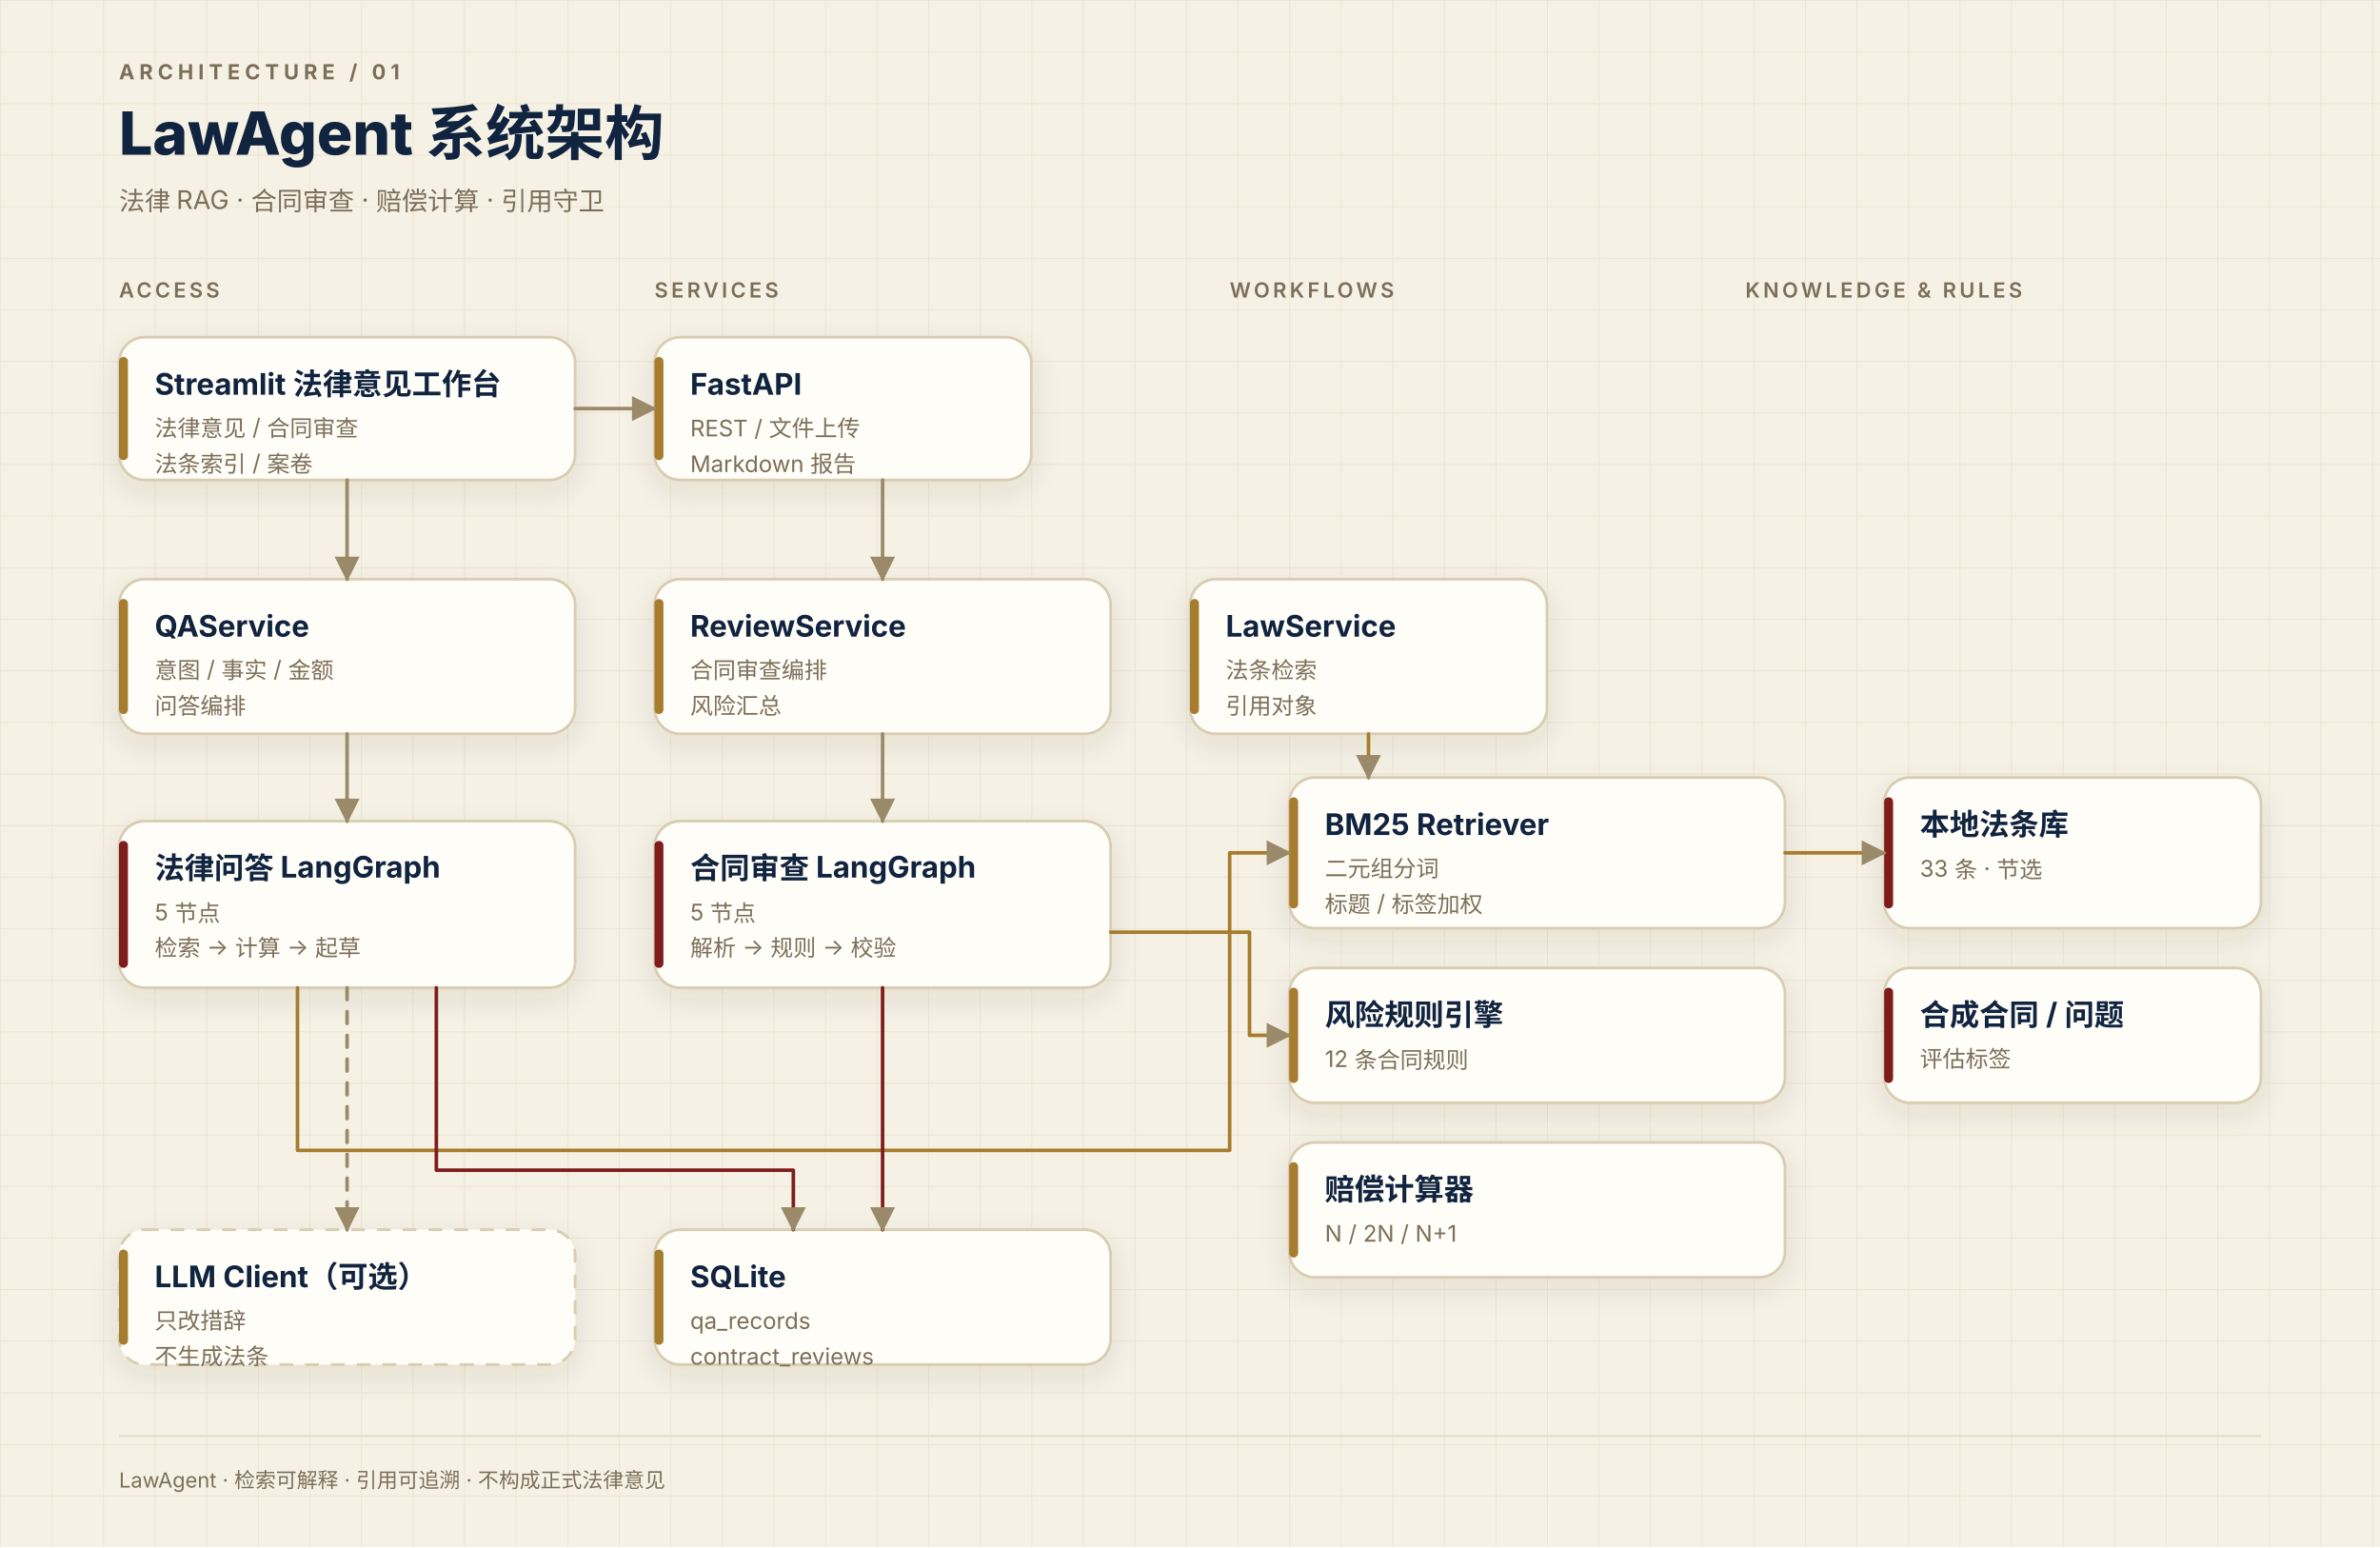
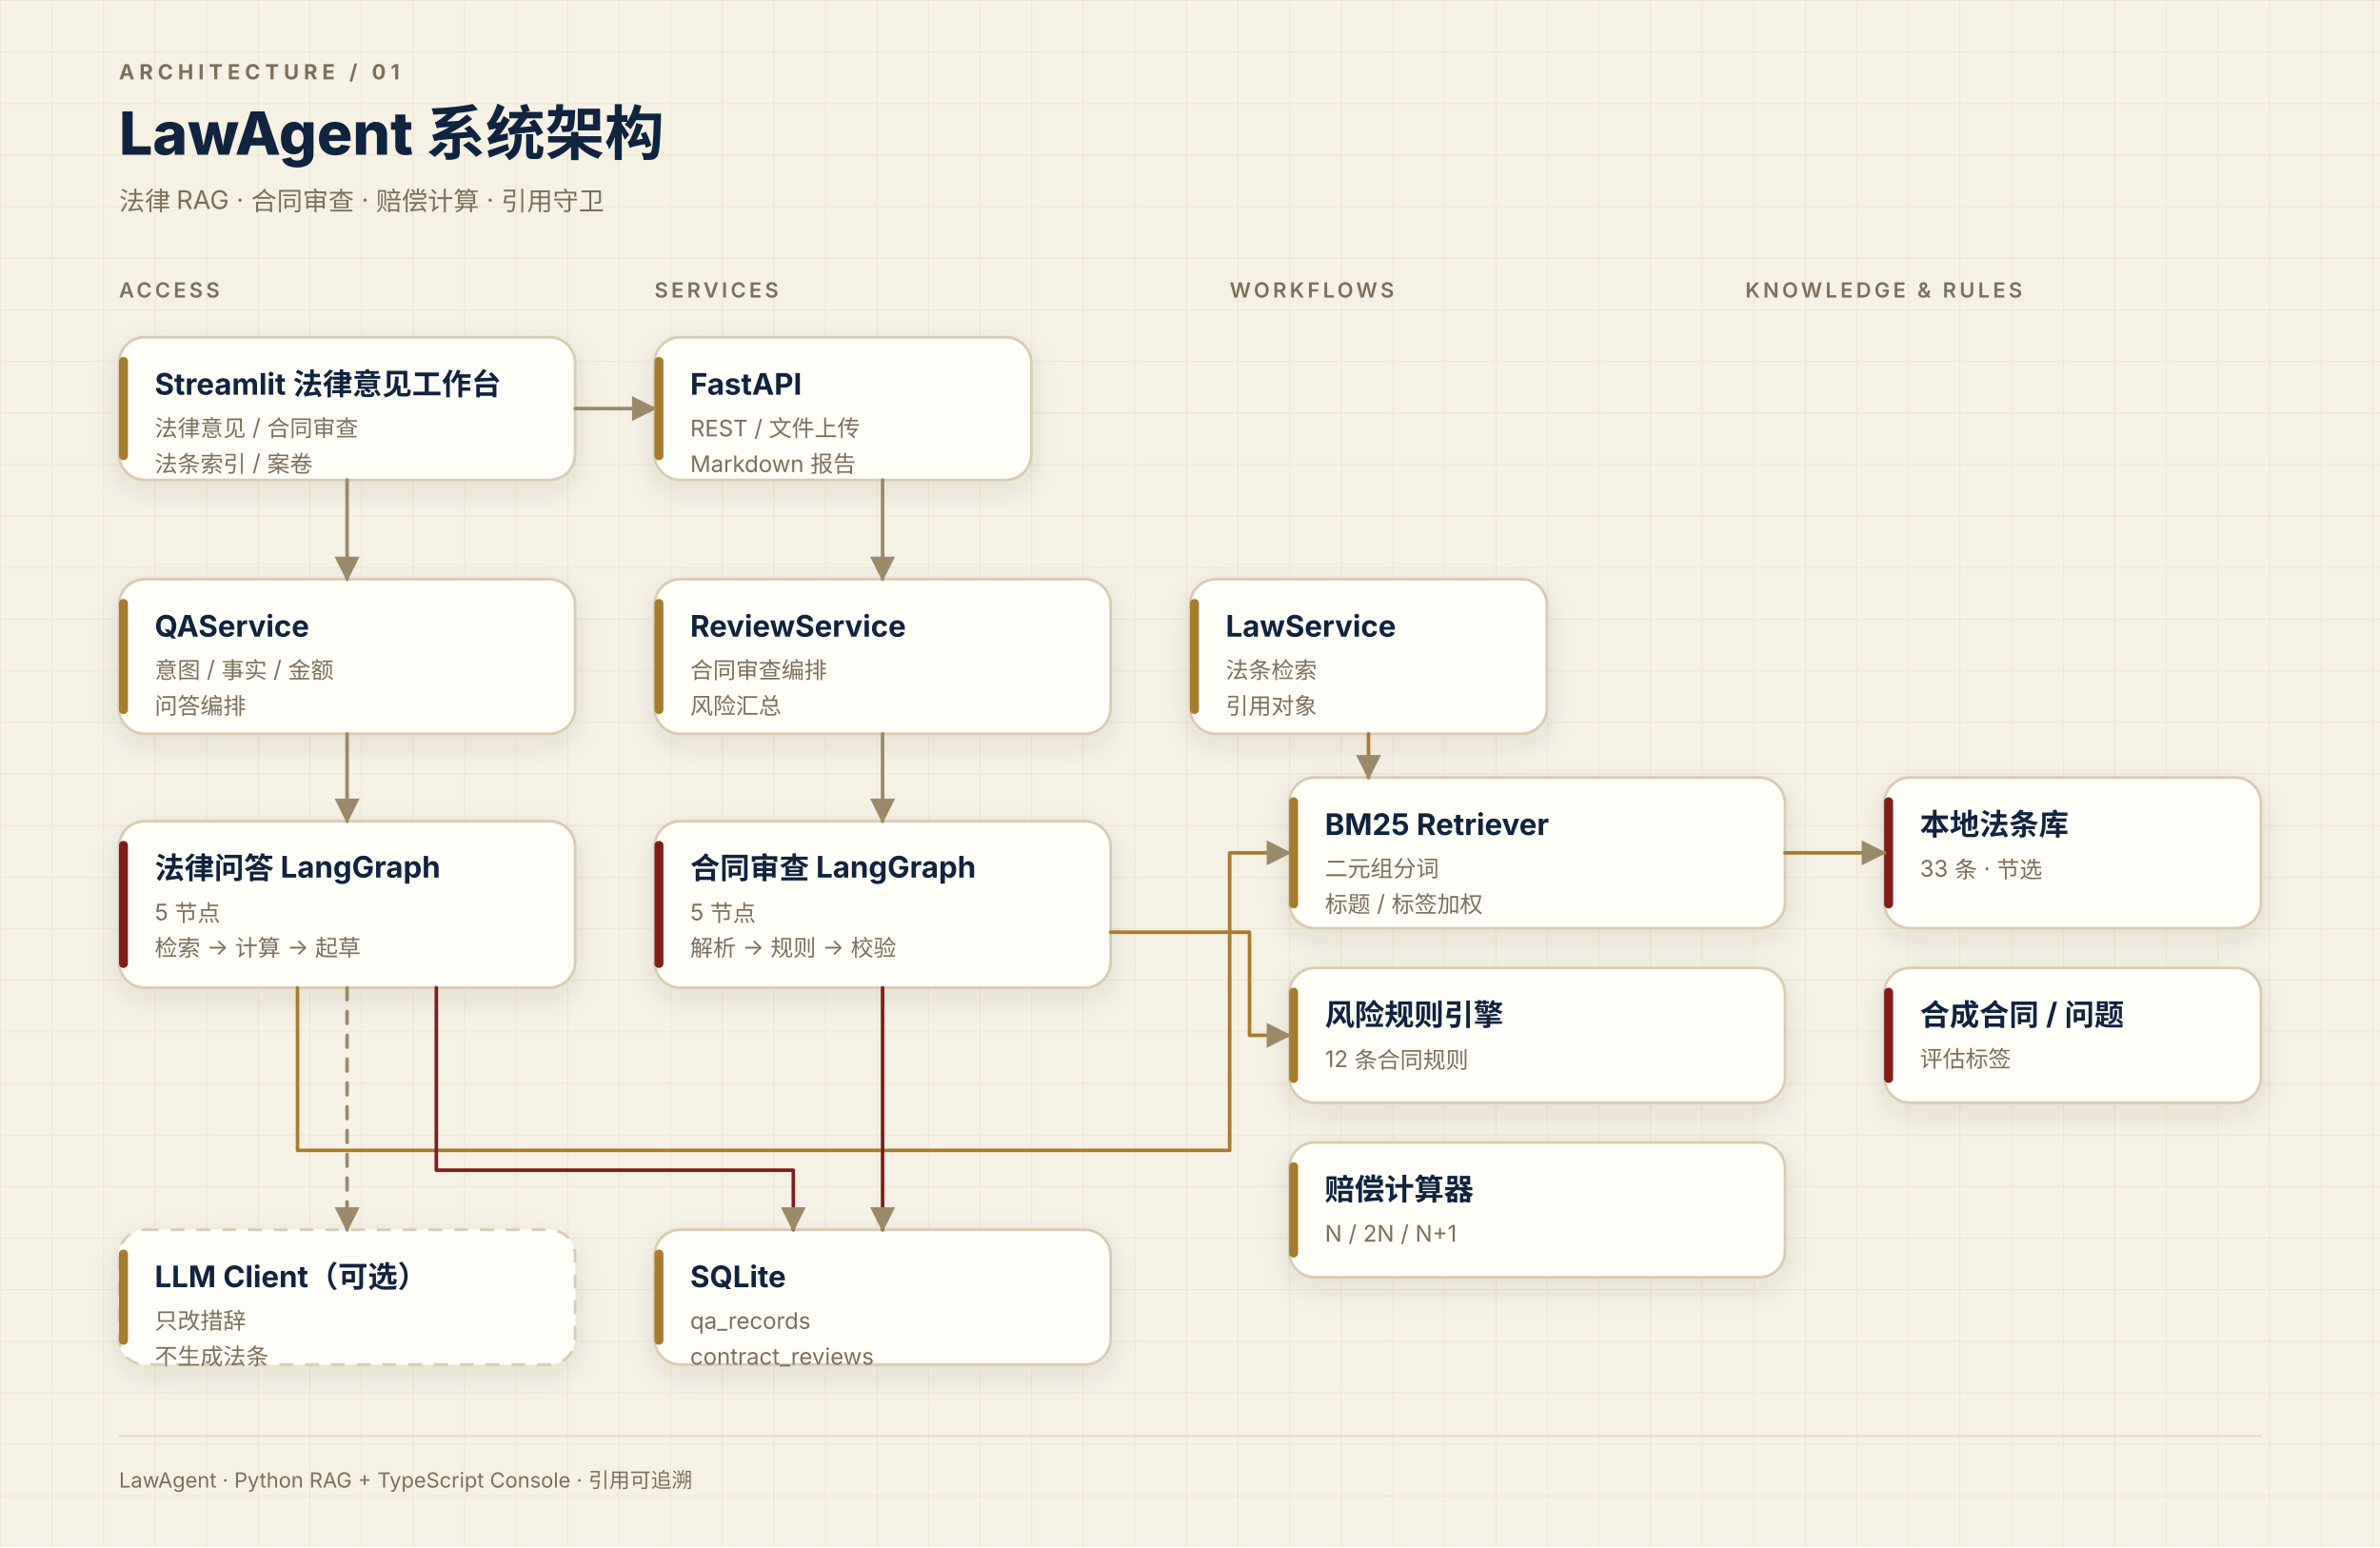
<svg xmlns="http://www.w3.org/2000/svg" width="1200" height="780" viewBox="0 0 1200 780" role="img" aria-label="LawAgent 系统架构">
  <defs>
    <filter id="shadow" x="-20%" y="-30%" width="140%" height="170%">
      <feDropShadow dx="0" dy="5" stdDeviation="7" flood-color="#3f3420" flood-opacity="0.10" />
    </filter>
    <pattern id="grid" width="26" height="26" patternUnits="userSpaceOnUse">
      <path d="M 26 0 L 0 0 0 26" fill="none" stroke="#e6dcc6" stroke-width="1" stroke-opacity="0.55" />
    </pattern>
    <marker id="arrow" viewBox="0 0 10 10" refX="9" refY="5" markerWidth="7" markerHeight="7" orient="auto-start-reverse">
      <path d="M 0 0 L 10 5 L 0 10 z" fill="#9a8a6a" />
    </marker>
    <marker id="arrow-accent" viewBox="0 0 10 10" refX="9" refY="5" markerWidth="7" markerHeight="7" orient="auto-start-reverse">
      <path d="M 0 0 L 10 5 L 0 10 z" fill="#a67c2e" />
    </marker>
    <marker id="arrow-warn" viewBox="0 0 10 10" refX="9" refY="5" markerWidth="7" markerHeight="7" orient="auto-start-reverse">
      <path d="M 0 0 L 10 5 L 0 10 z" fill="#f59e0b" />
    </marker>
  </defs>
  <rect width="1200" height="780" fill="#f6f1e5" />
  <rect width="1200" height="780" fill="url(#grid)" />
  <text x="60" y="40" font-family="'Inter','Segoe UI','Microsoft YaHei','PingFang SC','Noto Sans CJK SC',sans-serif" font-size="10.5" font-weight="700" fill="#7c6f5a" text-anchor="start" letter-spacing="2.4" opacity="1">ARCHITECTURE / 01</text>
  <text x="60" y="78" font-family="'Inter','Segoe UI','Microsoft YaHei','PingFang SC','Noto Sans CJK SC',sans-serif" font-size="30" font-weight="800" fill="#10233f" text-anchor="start" letter-spacing="0" opacity="1">LawAgent 系统架构</text>
  <text x="60" y="106" font-family="'Inter','Segoe UI','Microsoft YaHei','PingFang SC','Noto Sans CJK SC',sans-serif" font-size="13" font-weight="400" fill="#7c6f5a" text-anchor="start" letter-spacing="0" opacity="1">法律 RAG · 合同审查 · 赔偿计算 · 引用守卫</text>
  <text x="60" y="150" font-family="'Inter','Segoe UI','Microsoft YaHei','PingFang SC','Noto Sans CJK SC',sans-serif" font-size="10.5" font-weight="600" fill="#7c6f5a" text-anchor="start" letter-spacing="1.6" opacity="1">ACCESS</text>
  <text x="330" y="150" font-family="'Inter','Segoe UI','Microsoft YaHei','PingFang SC','Noto Sans CJK SC',sans-serif" font-size="10.5" font-weight="600" fill="#7c6f5a" text-anchor="start" letter-spacing="1.6" opacity="1">SERVICES</text>
  <text x="620" y="150" font-family="'Inter','Segoe UI','Microsoft YaHei','PingFang SC','Noto Sans CJK SC',sans-serif" font-size="10.5" font-weight="600" fill="#7c6f5a" text-anchor="start" letter-spacing="1.6" opacity="1">WORKFLOWS</text>
  <text x="880" y="150" font-family="'Inter','Segoe UI','Microsoft YaHei','PingFang SC','Noto Sans CJK SC',sans-serif" font-size="10.5" font-weight="600" fill="#7c6f5a" text-anchor="start" letter-spacing="1.6" opacity="1">KNOWLEDGE &amp; RULES</text>
  <rect x="60" y="170" width="230" height="72" rx="13" fill="#fffdf7" stroke="#d8cdb4" stroke-width="1.4" filter="url(#shadow)" />
  <rect x="60" y="180" width="4.5" height="52" rx="2.2" fill="#a67c2e" />
  <text x="78" y="199" font-family="'Inter','Segoe UI','Microsoft YaHei','PingFang SC','Noto Sans CJK SC',sans-serif" font-size="15" font-weight="700" fill="#10233f" text-anchor="start" letter-spacing="0" opacity="1">Streamlit 法律意见工作台</text>
  <text x="78" y="220" font-family="'Inter','Segoe UI','Microsoft YaHei','PingFang SC','Noto Sans CJK SC',sans-serif" font-size="11.5" font-weight="400" fill="#7c6f5a" text-anchor="start" letter-spacing="0" opacity="1">法律意见 / 合同审查</text>
  <text x="78" y="238" font-family="'Inter','Segoe UI','Microsoft YaHei','PingFang SC','Noto Sans CJK SC',sans-serif" font-size="11.5" font-weight="400" fill="#7c6f5a" text-anchor="start" letter-spacing="0" opacity="1">法条索引 / 案卷</text>
  <rect x="330" y="170" width="190" height="72" rx="13" fill="#fffdf7" stroke="#d8cdb4" stroke-width="1.4" filter="url(#shadow)" />
  <rect x="330" y="180" width="4.5" height="52" rx="2.2" fill="#a67c2e" />
  <text x="348" y="199" font-family="'Inter','Segoe UI','Microsoft YaHei','PingFang SC','Noto Sans CJK SC',sans-serif" font-size="15" font-weight="700" fill="#10233f" text-anchor="start" letter-spacing="0" opacity="1">FastAPI</text>
  <text x="348" y="220" font-family="'Inter','Segoe UI','Microsoft YaHei','PingFang SC','Noto Sans CJK SC',sans-serif" font-size="11.5" font-weight="400" fill="#7c6f5a" text-anchor="start" letter-spacing="0" opacity="1">REST / 文件上传</text>
  <text x="348" y="238" font-family="'Inter','Segoe UI','Microsoft YaHei','PingFang SC','Noto Sans CJK SC',sans-serif" font-size="11.5" font-weight="400" fill="#7c6f5a" text-anchor="start" letter-spacing="0" opacity="1">Markdown 报告</text>
  <rect x="60" y="292" width="230" height="78" rx="13" fill="#fffdf7" stroke="#d8cdb4" stroke-width="1.4" filter="url(#shadow)" />
  <rect x="60" y="302" width="4.5" height="58" rx="2.2" fill="#a67c2e" />
  <text x="78" y="321" font-family="'Inter','Segoe UI','Microsoft YaHei','PingFang SC','Noto Sans CJK SC',sans-serif" font-size="15" font-weight="700" fill="#10233f" text-anchor="start" letter-spacing="0" opacity="1">QAService</text>
  <text x="78" y="342" font-family="'Inter','Segoe UI','Microsoft YaHei','PingFang SC','Noto Sans CJK SC',sans-serif" font-size="11.5" font-weight="400" fill="#7c6f5a" text-anchor="start" letter-spacing="0" opacity="1">意图 / 事实 / 金额</text>
  <text x="78" y="360" font-family="'Inter','Segoe UI','Microsoft YaHei','PingFang SC','Noto Sans CJK SC',sans-serif" font-size="11.5" font-weight="400" fill="#7c6f5a" text-anchor="start" letter-spacing="0" opacity="1">问答编排</text>
  <rect x="330" y="292" width="230" height="78" rx="13" fill="#fffdf7" stroke="#d8cdb4" stroke-width="1.4" filter="url(#shadow)" />
  <rect x="330" y="302" width="4.5" height="58" rx="2.2" fill="#a67c2e" />
  <text x="348" y="321" font-family="'Inter','Segoe UI','Microsoft YaHei','PingFang SC','Noto Sans CJK SC',sans-serif" font-size="15" font-weight="700" fill="#10233f" text-anchor="start" letter-spacing="0" opacity="1">ReviewService</text>
  <text x="348" y="342" font-family="'Inter','Segoe UI','Microsoft YaHei','PingFang SC','Noto Sans CJK SC',sans-serif" font-size="11.5" font-weight="400" fill="#7c6f5a" text-anchor="start" letter-spacing="0" opacity="1">合同审查编排</text>
  <text x="348" y="360" font-family="'Inter','Segoe UI','Microsoft YaHei','PingFang SC','Noto Sans CJK SC',sans-serif" font-size="11.5" font-weight="400" fill="#7c6f5a" text-anchor="start" letter-spacing="0" opacity="1">风险汇总</text>
  <rect x="600" y="292" width="180" height="78" rx="13" fill="#fffdf7" stroke="#d8cdb4" stroke-width="1.4" filter="url(#shadow)" />
  <rect x="600" y="302" width="4.5" height="58" rx="2.2" fill="#a67c2e" />
  <text x="618" y="321" font-family="'Inter','Segoe UI','Microsoft YaHei','PingFang SC','Noto Sans CJK SC',sans-serif" font-size="15" font-weight="700" fill="#10233f" text-anchor="start" letter-spacing="0" opacity="1">LawService</text>
  <text x="618" y="342" font-family="'Inter','Segoe UI','Microsoft YaHei','PingFang SC','Noto Sans CJK SC',sans-serif" font-size="11.5" font-weight="400" fill="#7c6f5a" text-anchor="start" letter-spacing="0" opacity="1">法条检索</text>
  <text x="618" y="360" font-family="'Inter','Segoe UI','Microsoft YaHei','PingFang SC','Noto Sans CJK SC',sans-serif" font-size="11.5" font-weight="400" fill="#7c6f5a" text-anchor="start" letter-spacing="0" opacity="1">引用对象</text>
  <rect x="60" y="414" width="230" height="84" rx="13" fill="#fffdf7" stroke="#d8cdb4" stroke-width="1.4" filter="url(#shadow)" />
  <rect x="60" y="424" width="4.5" height="64" rx="2.2" fill="#7f1d1d" />
  <text x="78" y="443" font-family="'Inter','Segoe UI','Microsoft YaHei','PingFang SC','Noto Sans CJK SC',sans-serif" font-size="15" font-weight="700" fill="#10233f" text-anchor="start" letter-spacing="0" opacity="1">法律问答 LangGraph</text>
  <text x="78" y="464" font-family="'Inter','Segoe UI','Microsoft YaHei','PingFang SC','Noto Sans CJK SC',sans-serif" font-size="11.5" font-weight="400" fill="#7c6f5a" text-anchor="start" letter-spacing="0" opacity="1">5 节点</text>
  <text x="78" y="482" font-family="'Inter','Segoe UI','Microsoft YaHei','PingFang SC','Noto Sans CJK SC',sans-serif" font-size="11.5" font-weight="400" fill="#7c6f5a" text-anchor="start" letter-spacing="0" opacity="1">检索 → 计算 → 起草</text>
  <rect x="330" y="414" width="230" height="84" rx="13" fill="#fffdf7" stroke="#d8cdb4" stroke-width="1.4" filter="url(#shadow)" />
  <rect x="330" y="424" width="4.5" height="64" rx="2.2" fill="#7f1d1d" />
  <text x="348" y="443" font-family="'Inter','Segoe UI','Microsoft YaHei','PingFang SC','Noto Sans CJK SC',sans-serif" font-size="15" font-weight="700" fill="#10233f" text-anchor="start" letter-spacing="0" opacity="1">合同审查 LangGraph</text>
  <text x="348" y="464" font-family="'Inter','Segoe UI','Microsoft YaHei','PingFang SC','Noto Sans CJK SC',sans-serif" font-size="11.5" font-weight="400" fill="#7c6f5a" text-anchor="start" letter-spacing="0" opacity="1">5 节点</text>
  <text x="348" y="482" font-family="'Inter','Segoe UI','Microsoft YaHei','PingFang SC','Noto Sans CJK SC',sans-serif" font-size="11.5" font-weight="400" fill="#7c6f5a" text-anchor="start" letter-spacing="0" opacity="1">解析 → 规则 → 校验</text>
  <rect x="650" y="392" width="250" height="76" rx="13" fill="#fffdf7" stroke="#d8cdb4" stroke-width="1.4" filter="url(#shadow)" />
  <rect x="650" y="402" width="4.5" height="56" rx="2.2" fill="#a67c2e" />
  <text x="668" y="421" font-family="'Inter','Segoe UI','Microsoft YaHei','PingFang SC','Noto Sans CJK SC',sans-serif" font-size="15" font-weight="700" fill="#10233f" text-anchor="start" letter-spacing="0" opacity="1">BM25 Retriever</text>
  <text x="668" y="442" font-family="'Inter','Segoe UI','Microsoft YaHei','PingFang SC','Noto Sans CJK SC',sans-serif" font-size="11.5" font-weight="400" fill="#7c6f5a" text-anchor="start" letter-spacing="0" opacity="1">二元组分词</text>
  <text x="668" y="460" font-family="'Inter','Segoe UI','Microsoft YaHei','PingFang SC','Noto Sans CJK SC',sans-serif" font-size="11.5" font-weight="400" fill="#7c6f5a" text-anchor="start" letter-spacing="0" opacity="1">标题 / 标签加权</text>
  <rect x="650" y="488" width="250" height="68" rx="13" fill="#fffdf7" stroke="#d8cdb4" stroke-width="1.4" filter="url(#shadow)" />
  <rect x="650" y="498" width="4.5" height="48" rx="2.2" fill="#a67c2e" />
  <text x="668" y="517" font-family="'Inter','Segoe UI','Microsoft YaHei','PingFang SC','Noto Sans CJK SC',sans-serif" font-size="15" font-weight="700" fill="#10233f" text-anchor="start" letter-spacing="0" opacity="1">风险规则引擎</text>
  <text x="668" y="538" font-family="'Inter','Segoe UI','Microsoft YaHei','PingFang SC','Noto Sans CJK SC',sans-serif" font-size="11.5" font-weight="400" fill="#7c6f5a" text-anchor="start" letter-spacing="0" opacity="1">12 条合同规则</text>
  <rect x="650" y="576" width="250" height="68" rx="13" fill="#fffdf7" stroke="#d8cdb4" stroke-width="1.4" filter="url(#shadow)" />
  <rect x="650" y="586" width="4.5" height="48" rx="2.2" fill="#a67c2e" />
  <text x="668" y="605" font-family="'Inter','Segoe UI','Microsoft YaHei','PingFang SC','Noto Sans CJK SC',sans-serif" font-size="15" font-weight="700" fill="#10233f" text-anchor="start" letter-spacing="0" opacity="1">赔偿计算器</text>
  <text x="668" y="626" font-family="'Inter','Segoe UI','Microsoft YaHei','PingFang SC','Noto Sans CJK SC',sans-serif" font-size="11.5" font-weight="400" fill="#7c6f5a" text-anchor="start" letter-spacing="0" opacity="1">N / 2N / N+1</text>
  <rect x="950" y="392" width="190" height="76" rx="13" fill="#fffdf7" stroke="#d8cdb4" stroke-width="1.4" filter="url(#shadow)" />
  <rect x="950" y="402" width="4.5" height="56" rx="2.2" fill="#7f1d1d" />
  <text x="968" y="421" font-family="'Inter','Segoe UI','Microsoft YaHei','PingFang SC','Noto Sans CJK SC',sans-serif" font-size="15" font-weight="700" fill="#10233f" text-anchor="start" letter-spacing="0" opacity="1">本地法条库</text>
  <text x="968" y="442" font-family="'Inter','Segoe UI','Microsoft YaHei','PingFang SC','Noto Sans CJK SC',sans-serif" font-size="11.5" font-weight="400" fill="#7c6f5a" text-anchor="start" letter-spacing="0" opacity="1">33 条 · 节选</text>
  <rect x="950" y="488" width="190" height="68" rx="13" fill="#fffdf7" stroke="#d8cdb4" stroke-width="1.4" filter="url(#shadow)" />
  <rect x="950" y="498" width="4.5" height="48" rx="2.2" fill="#7f1d1d" />
  <text x="968" y="517" font-family="'Inter','Segoe UI','Microsoft YaHei','PingFang SC','Noto Sans CJK SC',sans-serif" font-size="15" font-weight="700" fill="#10233f" text-anchor="start" letter-spacing="0" opacity="1">合成合同 / 问题</text>
  <text x="968" y="538" font-family="'Inter','Segoe UI','Microsoft YaHei','PingFang SC','Noto Sans CJK SC',sans-serif" font-size="11.5" font-weight="400" fill="#7c6f5a" text-anchor="start" letter-spacing="0" opacity="1">评估标签</text>
  <rect x="330" y="620" width="230" height="68" rx="13" fill="#fffdf7" stroke="#d8cdb4" stroke-width="1.4" filter="url(#shadow)" />
  <rect x="330" y="630" width="4.5" height="48" rx="2.2" fill="#a67c2e" />
  <text x="348" y="649" font-family="'Inter','Segoe UI','Microsoft YaHei','PingFang SC','Noto Sans CJK SC',sans-serif" font-size="15" font-weight="700" fill="#10233f" text-anchor="start" letter-spacing="0" opacity="1">SQLite</text>
  <text x="348" y="670" font-family="'Inter','Segoe UI','Microsoft YaHei','PingFang SC','Noto Sans CJK SC',sans-serif" font-size="11.5" font-weight="400" fill="#7c6f5a" text-anchor="start" letter-spacing="0" opacity="1">qa_records</text>
  <text x="348" y="688" font-family="'Inter','Segoe UI','Microsoft YaHei','PingFang SC','Noto Sans CJK SC',sans-serif" font-size="11.5" font-weight="400" fill="#7c6f5a" text-anchor="start" letter-spacing="0" opacity="1">contract_reviews</text>
  <rect x="60" y="620" width="230" height="68" rx="13" fill="#fffdf7" stroke="#d8cdb4" stroke-width="1.4" filter="url(#shadow)" stroke-dasharray="7 6" />
  <rect x="60" y="630" width="4.5" height="48" rx="2.2" fill="#a67c2e" />
  <text x="78" y="649" font-family="'Inter','Segoe UI','Microsoft YaHei','PingFang SC','Noto Sans CJK SC',sans-serif" font-size="15" font-weight="700" fill="#10233f" text-anchor="start" letter-spacing="0" opacity="1">LLM Client（可选）</text>
  <text x="78" y="670" font-family="'Inter','Segoe UI','Microsoft YaHei','PingFang SC','Noto Sans CJK SC',sans-serif" font-size="11.5" font-weight="400" fill="#7c6f5a" text-anchor="start" letter-spacing="0" opacity="1">只改措辞</text>
  <text x="78" y="688" font-family="'Inter','Segoe UI','Microsoft YaHei','PingFang SC','Noto Sans CJK SC',sans-serif" font-size="11.5" font-weight="400" fill="#7c6f5a" text-anchor="start" letter-spacing="0" opacity="1">不生成法条</text>
  <path d="M 290 206 L 330 206" fill="none" stroke="#9a8a6a" stroke-width="1.8" stroke-linecap="round" stroke-linejoin="round" marker-end="url(#arrow)" />
  <path d="M 175 242 L 175 292" fill="none" stroke="#9a8a6a" stroke-width="1.8" stroke-linecap="round" stroke-linejoin="round" marker-end="url(#arrow)" />
  <path d="M 445 242 L 445 292" fill="none" stroke="#9a8a6a" stroke-width="1.8" stroke-linecap="round" stroke-linejoin="round" marker-end="url(#arrow)" />
  <path d="M 175 370 L 175 414" fill="none" stroke="#9a8a6a" stroke-width="1.8" stroke-linecap="round" stroke-linejoin="round" marker-end="url(#arrow)" />
  <path d="M 445 370 L 445 414" fill="none" stroke="#9a8a6a" stroke-width="1.8" stroke-linecap="round" stroke-linejoin="round" marker-end="url(#arrow)" />
  <path d="M 690 370 L 690 392" fill="none" stroke="#a67c2e" stroke-width="1.8" stroke-linecap="round" stroke-linejoin="round" marker-end="url(#arrow)" />
  <path d="M 150 498 L 150 580 L 620 580 L 620 430 L 650 430" fill="none" stroke="#a67c2e" stroke-width="1.8" stroke-linecap="round" stroke-linejoin="round" marker-end="url(#arrow)" />
  <path d="M 560 470 L 630 470 L 630 522 L 650 522" fill="none" stroke="#a67c2e" stroke-width="1.8" stroke-linecap="round" stroke-linejoin="round" marker-end="url(#arrow)" />
  <path d="M 900 430 L 950 430" fill="none" stroke="#a67c2e" stroke-width="1.8" stroke-linecap="round" stroke-linejoin="round" marker-end="url(#arrow)" />
  <path d="M 175 498 L 175 620" fill="none" stroke="#9a8a6a" stroke-width="1.8" stroke-linecap="round" stroke-linejoin="round" marker-end="url(#arrow)" stroke-dasharray="6 6" />
  <path d="M 220 498 L 220 590 L 400 590 L 400 620" fill="none" stroke="#7f1d1d" stroke-width="1.8" stroke-linecap="round" stroke-linejoin="round" marker-end="url(#arrow)" />
  <path d="M 445 498 L 445 620" fill="none" stroke="#7f1d1d" stroke-width="1.8" stroke-linecap="round" stroke-linejoin="round" marker-end="url(#arrow)" />
  <line x1="60" y1="724" x2="1140" y2="724" stroke="#e6dcc6" stroke-width="1" />
-   <text x="60" y="750" font-family="'Inter','Segoe UI','Microsoft YaHei','PingFang SC','Noto Sans CJK SC',sans-serif" font-size="10.5" font-weight="400" fill="#7c6f5a" text-anchor="start" letter-spacing="0" opacity="1">LawAgent · 检索可解释 · 引用可追溯 · 不构成正式法律意见</text>
+   <text x="60" y="750" font-family="'Inter','Segoe UI','Microsoft YaHei','PingFang SC','Noto Sans CJK SC',sans-serif" font-size="10.5" font-weight="400" fill="#7c6f5a" text-anchor="start" letter-spacing="0" opacity="1">LawAgent · Python RAG + TypeScript Console · 引用可追溯</text>
</svg>
